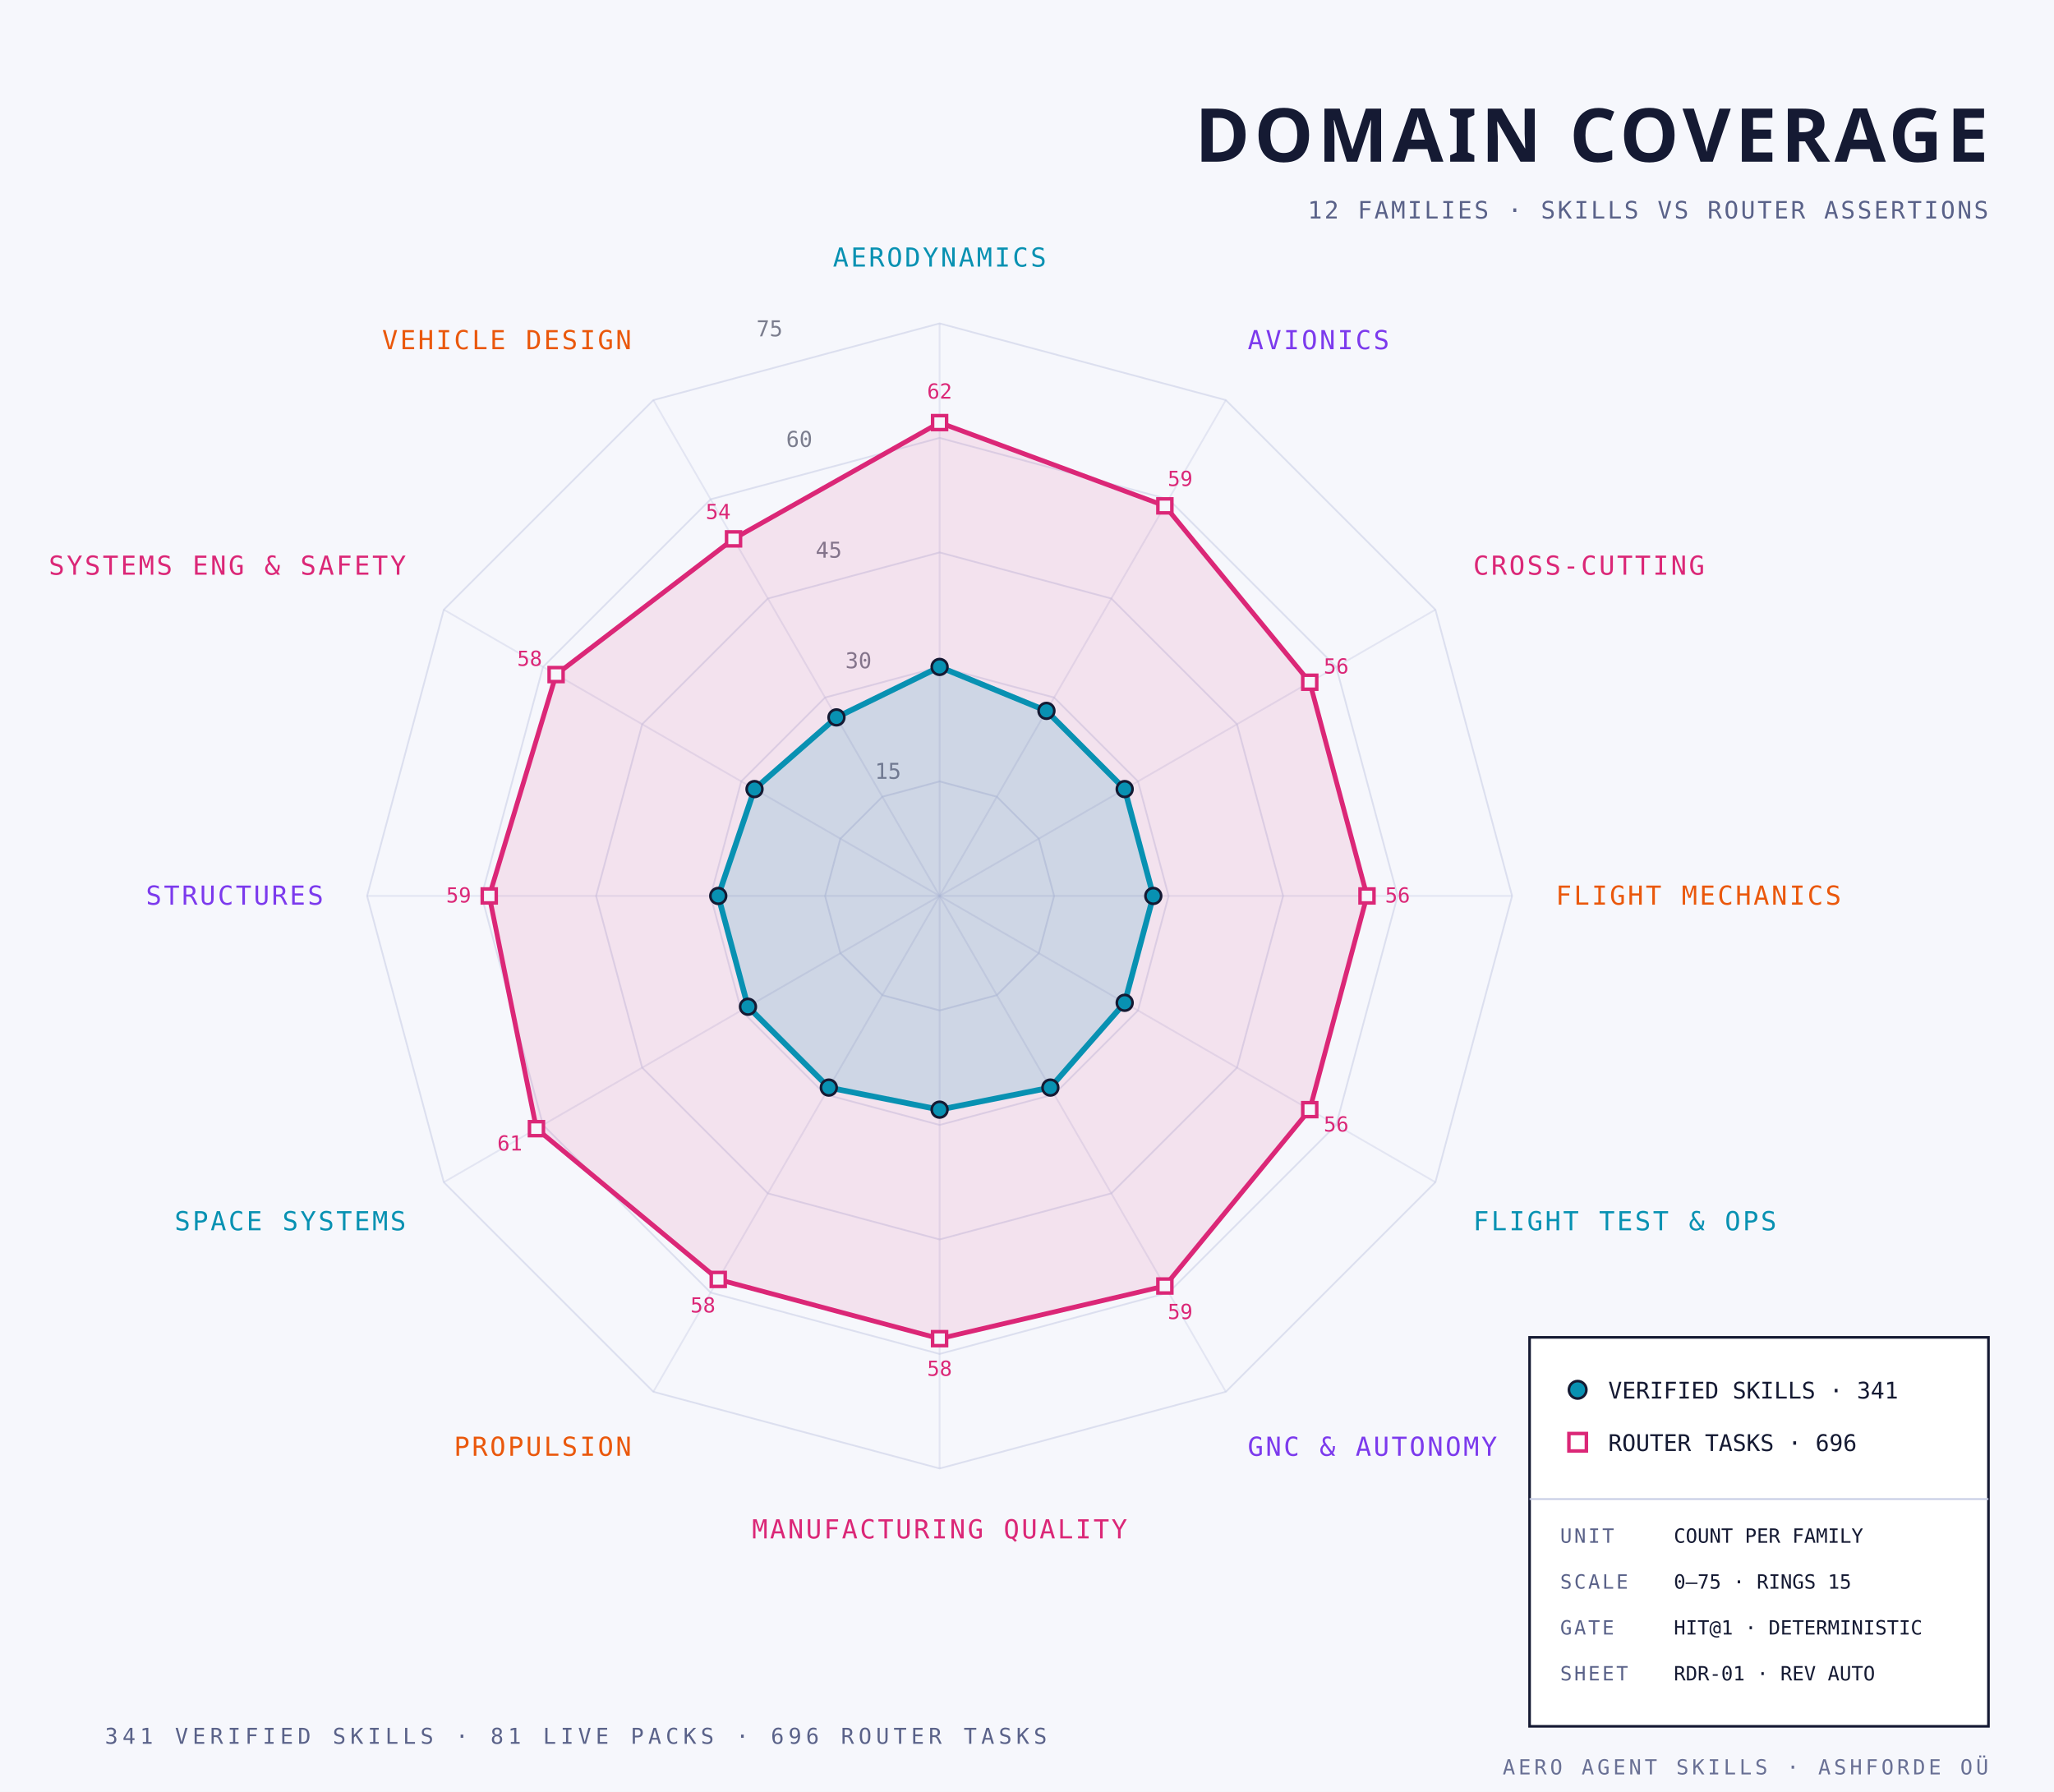
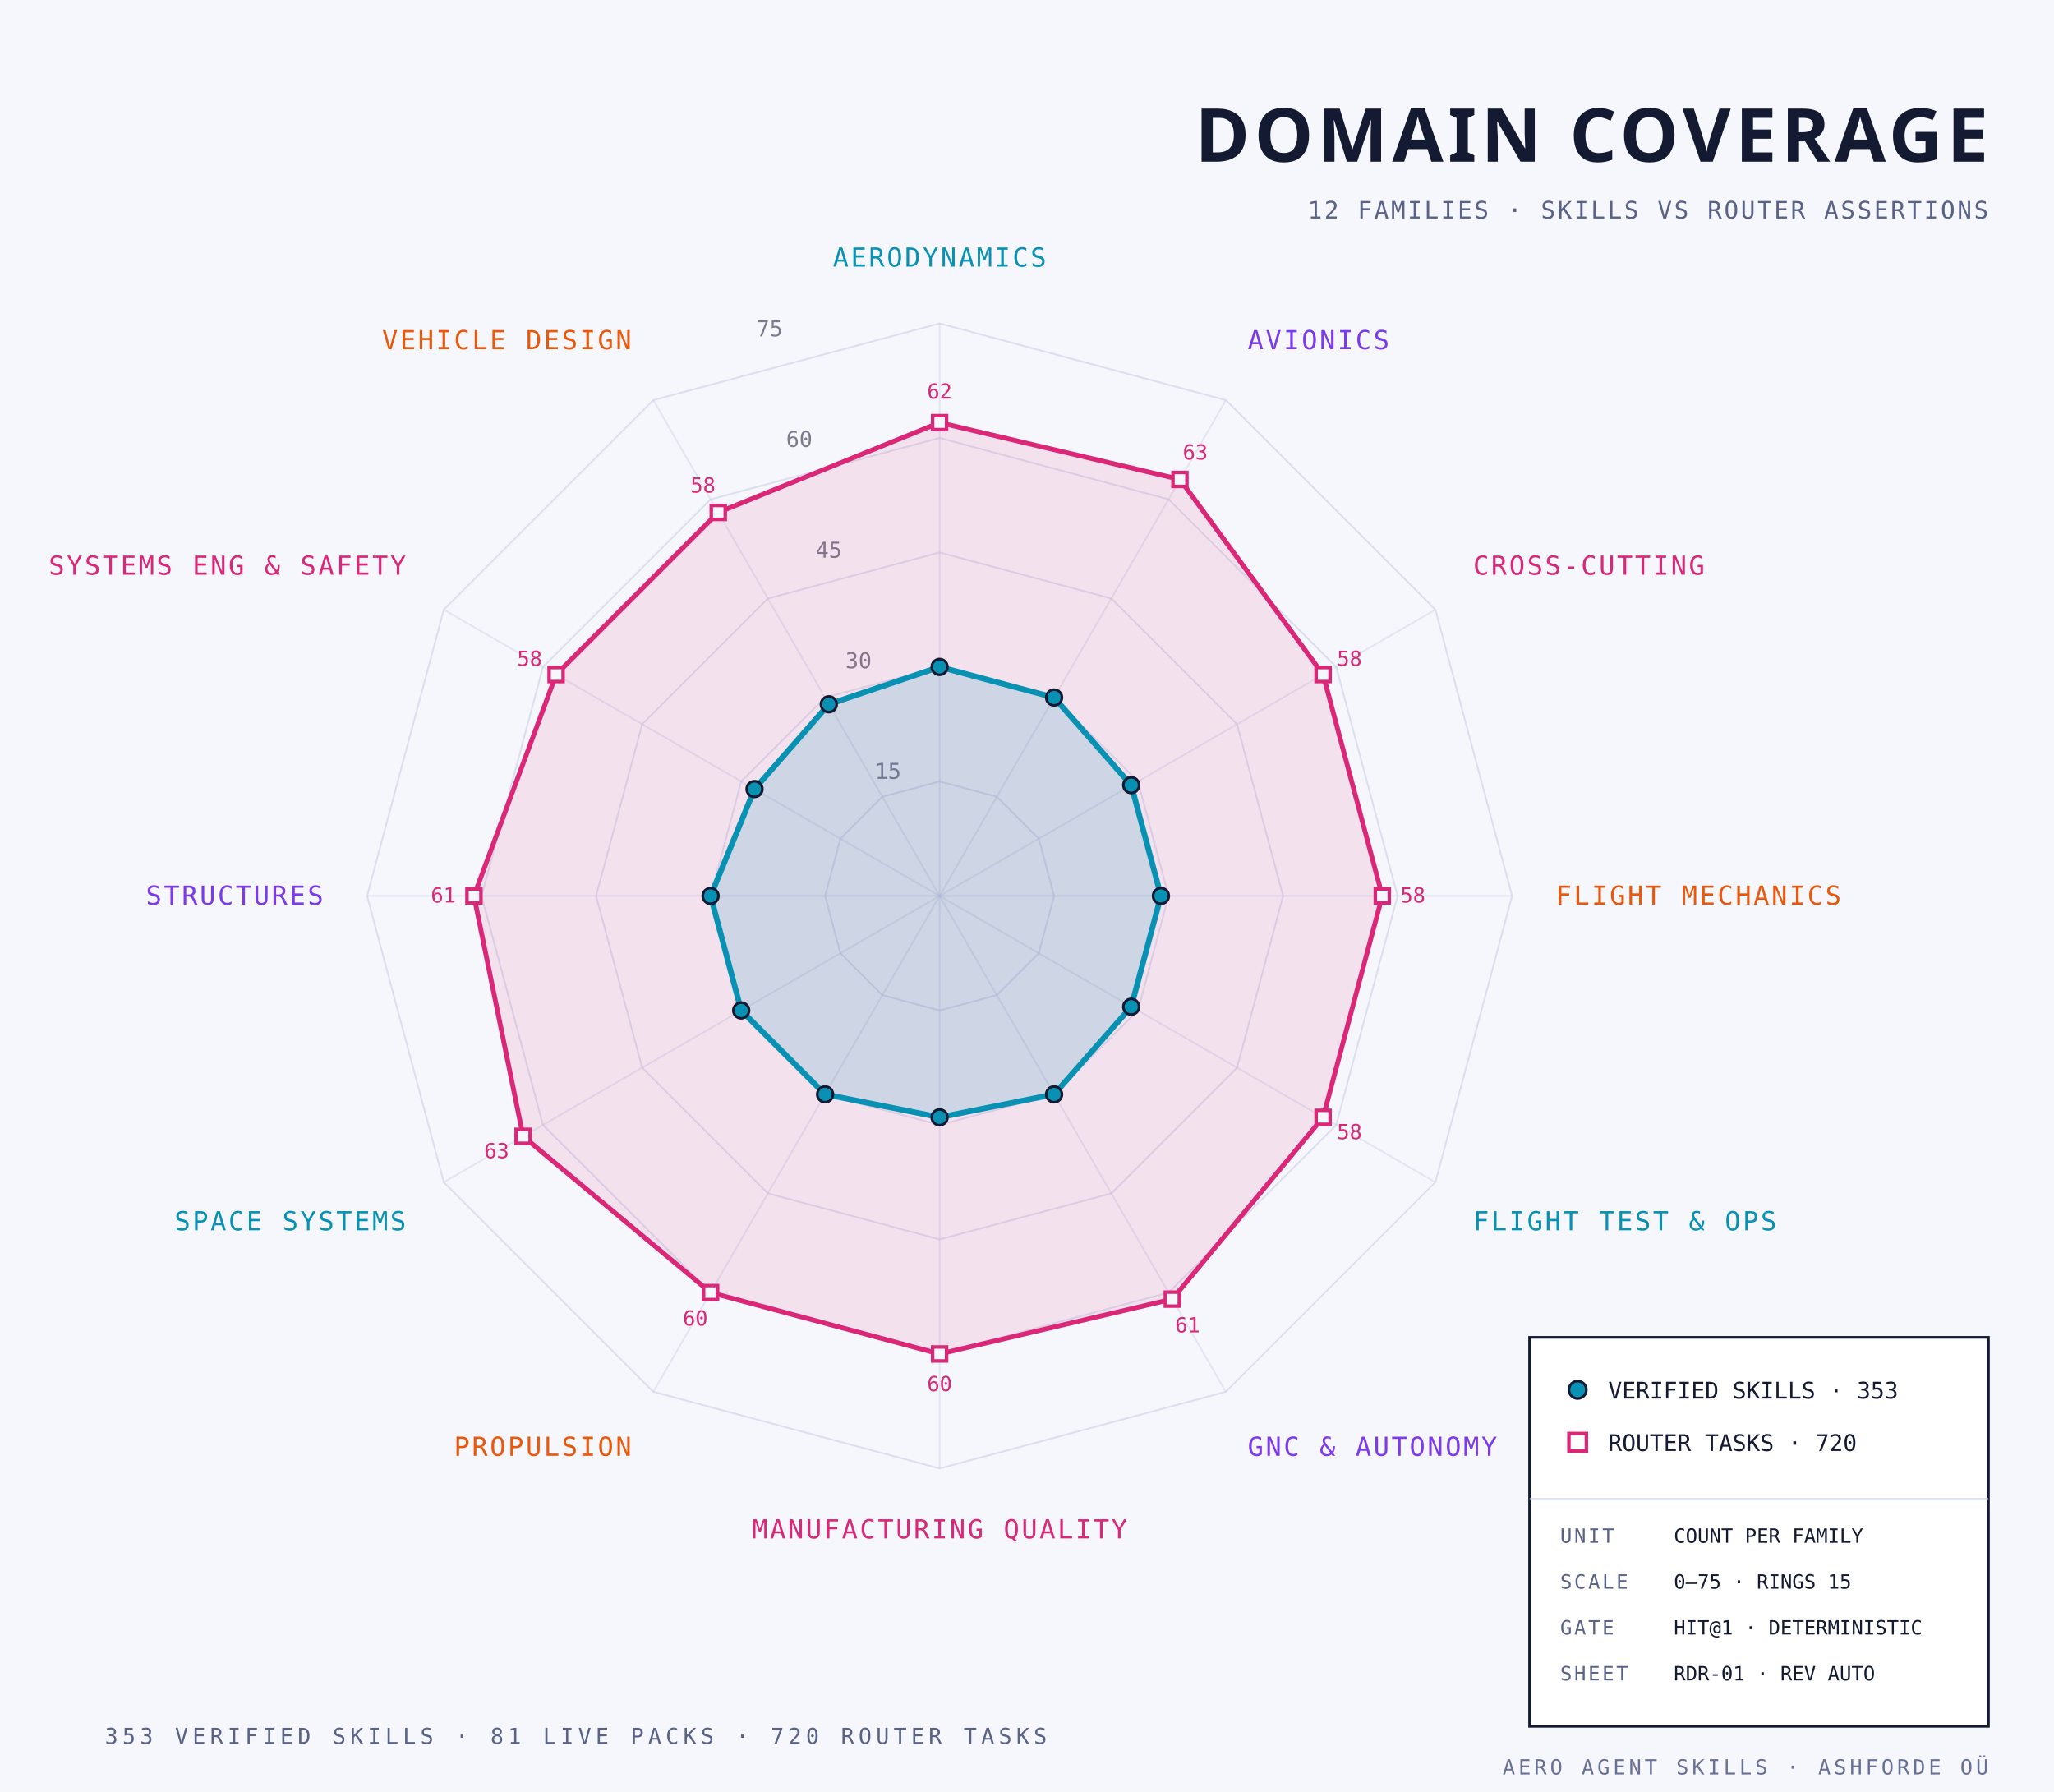
<svg xmlns="http://www.w3.org/2000/svg" width="940" height="820" viewBox="0 0 940 820">
  <style>
    .mono { font-family: "JetBrains Mono", "IBM Plex Mono", "Menlo", monospace; }
    .cond { font-family: "Barlow Condensed", "DIN Condensed", "Arial Narrow", sans-serif; font-weight: 700; text-transform: uppercase; }
    .serif { font-family: "Instrument Serif", Georgia, serif; font-style: italic; }
  </style>
  <rect width="940" height="820" fill="#f6f7fc" />
  <polygon points="430.0,357.6 456.2,364.6 475.4,383.8 482.4,410.0 475.4,436.2 456.2,455.4 430.0,462.4 403.8,455.4 384.6,436.2 377.6,410.0 384.6,383.8 403.8,364.6" fill="none" stroke="#c6cce4" stroke-width="0.8" stroke-opacity="0.55" />
  <polygon points="430.0,305.2 482.4,319.2 520.8,357.6 534.8,410.0 520.8,462.4 482.4,500.8 430.0,514.8 377.6,500.8 339.2,462.4 325.2,410.0 339.2,357.6 377.6,319.2" fill="none" stroke="#c6cce4" stroke-width="0.8" stroke-opacity="0.55" />
  <polygon points="430.0,252.8 508.6,273.9 566.1,331.4 587.2,410.0 566.1,488.6 508.6,546.1 430.0,567.2 351.4,546.1 293.9,488.6 272.8,410.0 293.9,331.4 351.4,273.9" fill="none" stroke="#c6cce4" stroke-width="0.8" stroke-opacity="0.55" />
  <polygon points="430.0,200.4 534.8,228.5 611.5,305.2 639.6,410.0 611.5,514.8 534.8,591.5 430.0,619.6 325.2,591.5 248.5,514.8 220.4,410.0 248.5,305.2 325.2,228.5" fill="none" stroke="#c6cce4" stroke-width="0.8" stroke-opacity="0.55" />
  <polygon points="430.0,148.0 561.0,183.1 656.9,279.0 692.0,410.0 656.9,541.0 561.0,636.9 430.0,672.0 299.0,636.9 203.1,541.0 168.0,410.0 203.1,279.0 299.0,183.1" fill="none" stroke="#c6cce4" stroke-width="0.8" stroke-opacity="0.55" />
  <line x1="430" y1="410" x2="430.0" y2="148.0" stroke="#c6cce4" stroke-width="0.8" stroke-opacity="0.4" />
  <line x1="430" y1="410" x2="561.0" y2="183.1" stroke="#c6cce4" stroke-width="0.8" stroke-opacity="0.4" />
  <line x1="430" y1="410" x2="656.9" y2="279.0" stroke="#c6cce4" stroke-width="0.8" stroke-opacity="0.4" />
  <line x1="430" y1="410" x2="692.0" y2="410.0" stroke="#c6cce4" stroke-width="0.8" stroke-opacity="0.4" />
  <line x1="430" y1="410" x2="656.9" y2="541.0" stroke="#c6cce4" stroke-width="0.8" stroke-opacity="0.4" />
  <line x1="430" y1="410" x2="561.0" y2="636.9" stroke="#c6cce4" stroke-width="0.8" stroke-opacity="0.4" />
  <line x1="430" y1="410" x2="430.0" y2="672.0" stroke="#c6cce4" stroke-width="0.8" stroke-opacity="0.4" />
  <line x1="430" y1="410" x2="299.0" y2="636.9" stroke="#c6cce4" stroke-width="0.8" stroke-opacity="0.4" />
  <line x1="430" y1="410" x2="203.1" y2="541.0" stroke="#c6cce4" stroke-width="0.8" stroke-opacity="0.4" />
  <line x1="430" y1="410" x2="168.0" y2="410.0" stroke="#c6cce4" stroke-width="0.8" stroke-opacity="0.4" />
  <line x1="430" y1="410" x2="203.1" y2="279.0" stroke="#c6cce4" stroke-width="0.8" stroke-opacity="0.4" />
  <line x1="430" y1="410" x2="299.0" y2="183.1" stroke="#c6cce4" stroke-width="0.8" stroke-opacity="0.4" />
  <text class="mono" x="412.4" y="356.4" text-anchor="end" font-size="10" fill="#151a33" opacity="0.55">15</text>
  <text class="mono" x="398.9" y="305.8" text-anchor="end" font-size="10" fill="#151a33" opacity="0.55">30</text>
  <text class="mono" x="385.3" y="255.2" text-anchor="end" font-size="10" fill="#151a33" opacity="0.55">45</text>
  <text class="mono" x="371.8" y="204.5" text-anchor="end" font-size="10" fill="#151a33" opacity="0.55">60</text>
  <text class="mono" x="358.2" y="153.9" text-anchor="end" font-size="10" fill="#151a33" opacity="0.55">75</text>
  <text class="mono" x="430.0" y="122.0" text-anchor="middle" font-size="12" fill="#0891b2" letter-spacing="1">AERODYNAMICS</text>
  <text class="mono" x="571.0" y="159.8" text-anchor="start" font-size="12" fill="#7c3aed" letter-spacing="1">AVIONICS</text>
  <text class="mono" x="674.2" y="263.0" text-anchor="start" font-size="12" fill="#db2777" letter-spacing="1">CROSS-CUTTING</text>
  <text class="mono" x="712.0" y="414.0" text-anchor="start" font-size="12" fill="#ea580c" letter-spacing="1">FLIGHT MECHANICS</text>
  <text class="mono" x="674.2" y="563.0" text-anchor="start" font-size="12" fill="#0891b2" letter-spacing="1">FLIGHT TEST &amp; OPS</text>
  <text class="mono" x="571.0" y="666.2" text-anchor="start" font-size="12" fill="#7c3aed" letter-spacing="1">GNC &amp; AUTONOMY</text>
  <text class="mono" x="430.0" y="704.0" text-anchor="middle" font-size="12" fill="#db2777" letter-spacing="1">MANUFACTURING QUALITY</text>
  <text class="mono" x="289.0" y="666.2" text-anchor="end" font-size="12" fill="#ea580c" letter-spacing="1">PROPULSION</text>
  <text class="mono" x="185.8" y="563.0" text-anchor="end" font-size="12" fill="#0891b2" letter-spacing="1">SPACE SYSTEMS</text>
  <text class="mono" x="148.0" y="414.0" text-anchor="end" font-size="12" fill="#7c3aed" letter-spacing="1">STRUCTURES</text>
  <text class="mono" x="185.8" y="263.0" text-anchor="end" font-size="12" fill="#db2777" letter-spacing="1">SYSTEMS ENG &amp; SAFETY</text>
  <text class="mono" x="289.0" y="159.8" text-anchor="end" font-size="12" fill="#ea580c" letter-spacing="1">VEHICLE DESIGN</text>
-   <polygon points="430.0,193.4 533.1,231.5 599.4,312.2 625.6,410.0 599.4,507.8 533.1,588.5 430.0,612.6 328.7,585.5 245.5,516.5 223.9,410.0 254.5,308.7 335.7,246.6" fill="#db2777" fill-opacity="0.10" stroke="#db2777" stroke-width="2.2" />
+   <polygon points="430.0,193.4 540.0,219.4 605.5,308.7 632.6,410.0 605.5,511.3 536.5,594.5 430.0,619.6 325.2,591.5 239.4,520.0 216.9,410.0 254.5,308.7 328.7,234.5" fill="#db2777" fill-opacity="0.10" stroke="#db2777" stroke-width="2.2" />
  <rect x="426.8" y="190.2" width="6.4" height="6.4" fill="#f6f7fc" stroke="#db2777" stroke-width="1.6" />
-   <rect x="529.9" y="228.3" width="6.4" height="6.4" fill="#f6f7fc" stroke="#db2777" stroke-width="1.6" />
-   <rect x="596.2" y="309.0" width="6.4" height="6.4" fill="#f6f7fc" stroke="#db2777" stroke-width="1.6" />
-   <rect x="622.4" y="406.8" width="6.4" height="6.4" fill="#f6f7fc" stroke="#db2777" stroke-width="1.6" />
-   <rect x="596.2" y="504.6" width="6.4" height="6.4" fill="#f6f7fc" stroke="#db2777" stroke-width="1.6" />
-   <rect x="529.9" y="585.3" width="6.4" height="6.4" fill="#f6f7fc" stroke="#db2777" stroke-width="1.6" />
-   <rect x="426.8" y="609.4" width="6.4" height="6.4" fill="#f6f7fc" stroke="#db2777" stroke-width="1.6" />
-   <rect x="325.5" y="582.3" width="6.4" height="6.4" fill="#f6f7fc" stroke="#db2777" stroke-width="1.6" />
-   <rect x="242.3" y="513.3" width="6.4" height="6.4" fill="#f6f7fc" stroke="#db2777" stroke-width="1.6" />
-   <rect x="220.7" y="406.8" width="6.4" height="6.4" fill="#f6f7fc" stroke="#db2777" stroke-width="1.6" />
+   <rect x="536.8" y="216.2" width="6.4" height="6.4" fill="#f6f7fc" stroke="#db2777" stroke-width="1.6" />
+   <rect x="602.3" y="305.5" width="6.4" height="6.4" fill="#f6f7fc" stroke="#db2777" stroke-width="1.6" />
+   <rect x="629.4" y="406.8" width="6.4" height="6.4" fill="#f6f7fc" stroke="#db2777" stroke-width="1.6" />
+   <rect x="602.3" y="508.1" width="6.4" height="6.4" fill="#f6f7fc" stroke="#db2777" stroke-width="1.6" />
+   <rect x="533.3" y="591.3" width="6.4" height="6.4" fill="#f6f7fc" stroke="#db2777" stroke-width="1.6" />
+   <rect x="426.8" y="616.4" width="6.4" height="6.4" fill="#f6f7fc" stroke="#db2777" stroke-width="1.6" />
+   <rect x="322.0" y="588.3" width="6.4" height="6.4" fill="#f6f7fc" stroke="#db2777" stroke-width="1.6" />
+   <rect x="236.2" y="516.8" width="6.4" height="6.4" fill="#f6f7fc" stroke="#db2777" stroke-width="1.6" />
+   <rect x="213.7" y="406.8" width="6.4" height="6.4" fill="#f6f7fc" stroke="#db2777" stroke-width="1.6" />
  <rect x="251.3" y="305.5" width="6.4" height="6.4" fill="#f6f7fc" stroke="#db2777" stroke-width="1.6" />
-   <rect x="332.5" y="243.4" width="6.4" height="6.4" fill="#f6f7fc" stroke="#db2777" stroke-width="1.6" />
-   <polygon points="430.0,305.2 478.9,325.3 514.7,361.1 527.8,410.0 514.7,458.9 480.7,497.7 430.0,507.8 379.3,497.7 342.3,460.7 328.7,410.0 345.3,361.1 382.8,328.3" fill="#0891b2" fill-opacity="0.16" stroke="#0891b2" stroke-width="2.6" />
+   <rect x="325.5" y="231.3" width="6.4" height="6.4" fill="#f6f7fc" stroke="#db2777" stroke-width="1.6" />
+   <polygon points="430.0,305.2 482.4,319.2 517.7,359.3 531.3,410.0 517.7,460.7 482.4,500.8 430.0,511.3 377.6,500.8 339.2,462.4 325.2,410.0 345.3,361.1 379.3,322.3" fill="#0891b2" fill-opacity="0.16" stroke="#0891b2" stroke-width="2.6" />
  <circle cx="430.0" cy="305.2" r="3.6" fill="#0891b2" stroke="#151a33" stroke-width="1.2" />
-   <circle cx="478.9" cy="325.3" r="3.6" fill="#0891b2" stroke="#151a33" stroke-width="1.2" />
-   <circle cx="514.7" cy="361.1" r="3.6" fill="#0891b2" stroke="#151a33" stroke-width="1.2" />
-   <circle cx="527.8" cy="410.0" r="3.6" fill="#0891b2" stroke="#151a33" stroke-width="1.2" />
-   <circle cx="514.7" cy="458.9" r="3.6" fill="#0891b2" stroke="#151a33" stroke-width="1.2" />
-   <circle cx="480.7" cy="497.7" r="3.6" fill="#0891b2" stroke="#151a33" stroke-width="1.2" />
-   <circle cx="430.0" cy="507.8" r="3.6" fill="#0891b2" stroke="#151a33" stroke-width="1.2" />
-   <circle cx="379.3" cy="497.7" r="3.6" fill="#0891b2" stroke="#151a33" stroke-width="1.2" />
-   <circle cx="342.3" cy="460.7" r="3.6" fill="#0891b2" stroke="#151a33" stroke-width="1.2" />
-   <circle cx="328.7" cy="410.0" r="3.6" fill="#0891b2" stroke="#151a33" stroke-width="1.2" />
+   <circle cx="482.4" cy="319.2" r="3.6" fill="#0891b2" stroke="#151a33" stroke-width="1.2" />
+   <circle cx="517.7" cy="359.3" r="3.6" fill="#0891b2" stroke="#151a33" stroke-width="1.2" />
+   <circle cx="531.3" cy="410.0" r="3.6" fill="#0891b2" stroke="#151a33" stroke-width="1.2" />
+   <circle cx="517.7" cy="460.7" r="3.6" fill="#0891b2" stroke="#151a33" stroke-width="1.2" />
+   <circle cx="482.4" cy="500.8" r="3.6" fill="#0891b2" stroke="#151a33" stroke-width="1.2" />
+   <circle cx="430.0" cy="511.3" r="3.6" fill="#0891b2" stroke="#151a33" stroke-width="1.2" />
+   <circle cx="377.6" cy="500.8" r="3.6" fill="#0891b2" stroke="#151a33" stroke-width="1.2" />
+   <circle cx="339.2" cy="462.4" r="3.6" fill="#0891b2" stroke="#151a33" stroke-width="1.2" />
+   <circle cx="325.2" cy="410.0" r="3.6" fill="#0891b2" stroke="#151a33" stroke-width="1.2" />
  <circle cx="345.3" cy="361.1" r="3.6" fill="#0891b2" stroke="#151a33" stroke-width="1.2" />
-   <circle cx="382.8" cy="328.3" r="3.6" fill="#0891b2" stroke="#151a33" stroke-width="1.2" />
+   <circle cx="379.3" cy="322.3" r="3.6" fill="#0891b2" stroke="#151a33" stroke-width="1.2" />
  <text class="mono" x="430.0" y="182.4" text-anchor="middle" font-size="9.5" fill="#db2777">62</text>
-   <text class="mono" x="540.1" y="222.4" text-anchor="middle" font-size="9.5" fill="#db2777">59</text>
-   <text class="mono" x="611.5" y="308.2" text-anchor="middle" font-size="9.5" fill="#db2777">56</text>
-   <text class="mono" x="639.6" y="413.0" text-anchor="middle" font-size="9.5" fill="#db2777">56</text>
-   <text class="mono" x="611.5" y="517.8" text-anchor="middle" font-size="9.5" fill="#db2777">56</text>
-   <text class="mono" x="540.1" y="603.6" text-anchor="middle" font-size="9.5" fill="#db2777">59</text>
-   <text class="mono" x="430.0" y="629.6" text-anchor="middle" font-size="9.5" fill="#db2777">58</text>
-   <text class="mono" x="321.7" y="600.6" text-anchor="middle" font-size="9.5" fill="#db2777">58</text>
-   <text class="mono" x="233.3" y="526.5" text-anchor="middle" font-size="9.5" fill="#db2777">61</text>
-   <text class="mono" x="209.9" y="413.0" text-anchor="middle" font-size="9.5" fill="#db2777">59</text>
+   <text class="mono" x="547.0" y="210.3" text-anchor="middle" font-size="9.5" fill="#db2777">63</text>
+   <text class="mono" x="617.6" y="304.7" text-anchor="middle" font-size="9.5" fill="#db2777">58</text>
+   <text class="mono" x="646.6" y="413.0" text-anchor="middle" font-size="9.5" fill="#db2777">58</text>
+   <text class="mono" x="617.6" y="521.3" text-anchor="middle" font-size="9.5" fill="#db2777">58</text>
+   <text class="mono" x="543.5" y="609.7" text-anchor="middle" font-size="9.5" fill="#db2777">61</text>
+   <text class="mono" x="430.0" y="636.6" text-anchor="middle" font-size="9.5" fill="#db2777">60</text>
+   <text class="mono" x="318.2" y="606.6" text-anchor="middle" font-size="9.5" fill="#db2777">60</text>
+   <text class="mono" x="227.3" y="530.0" text-anchor="middle" font-size="9.5" fill="#db2777">63</text>
+   <text class="mono" x="202.9" y="413.0" text-anchor="middle" font-size="9.5" fill="#db2777">61</text>
  <text class="mono" x="242.4" y="304.7" text-anchor="middle" font-size="9.5" fill="#db2777">58</text>
-   <text class="mono" x="328.7" y="237.5" text-anchor="middle" font-size="9.5" fill="#db2777">54</text>
+   <text class="mono" x="321.7" y="225.4" text-anchor="middle" font-size="9.5" fill="#db2777">58</text>
  <text class="cond" x="910.0" y="74.0" text-anchor="end" font-size="34" fill="#151a33" letter-spacing="2">DOMAIN COVERAGE</text>
  <text class="mono" x="910.0" y="100.0" text-anchor="end" font-size="11" fill="#5a6289" letter-spacing="1">12 FAMILIES · SKILLS VS ROUTER ASSERTIONS</text>
  <rect x="700" y="612" width="210" height="178" fill="#ffffff" stroke="#151a33" stroke-width="1.2" />
  <line x1="700" y1="686" x2="910" y2="686" stroke="#c6cce4" stroke-width="0.8" />
  <circle cx="722" cy="636" r="4" fill="#0891b2" stroke="#151a33" stroke-width="1.2" />
-   <text class="mono" x="736.0" y="640.0" text-anchor="start" font-size="10.5" fill="#151a33">VERIFIED SKILLS · 341</text>
+   <text class="mono" x="736.0" y="640.0" text-anchor="start" font-size="10.5" fill="#151a33">VERIFIED SKILLS · 353</text>
  <rect x="718" y="656" width="8" height="8" fill="none" stroke="#db2777" stroke-width="1.6" />
-   <text class="mono" x="736.0" y="664.0" text-anchor="start" font-size="10.5" fill="#151a33">ROUTER TASKS · 696</text>
+   <text class="mono" x="736.0" y="664.0" text-anchor="start" font-size="10.5" fill="#151a33">ROUTER TASKS · 720</text>
  <text class="mono" x="714.0" y="706.0" text-anchor="start" font-size="9" fill="#5a6289" letter-spacing="1">UNIT</text>
  <text class="mono" x="766.0" y="706.0" text-anchor="start" font-size="9" fill="#151a33">COUNT PER FAMILY</text>
  <text class="mono" x="714.0" y="727.0" text-anchor="start" font-size="9" fill="#5a6289" letter-spacing="1">SCALE</text>
  <text class="mono" x="766.0" y="727.0" text-anchor="start" font-size="9" fill="#151a33">0–75 · RINGS 15</text>
  <text class="mono" x="714.0" y="748.0" text-anchor="start" font-size="9" fill="#5a6289" letter-spacing="1">GATE</text>
  <text class="mono" x="766.0" y="748.0" text-anchor="start" font-size="9" fill="#151a33">HIT@1 · DETERMINISTIC</text>
  <text class="mono" x="714.0" y="769.0" text-anchor="start" font-size="9" fill="#5a6289" letter-spacing="1">SHEET</text>
  <text class="mono" x="766.0" y="769.0" text-anchor="start" font-size="9" fill="#151a33">RDR-01 · REV AUTO</text>
-   <text class="mono" x="48.0" y="798.0" text-anchor="start" font-size="10" fill="#5a6289" letter-spacing="2">341 VERIFIED SKILLS · 81 LIVE PACKS · 696 ROUTER TASKS</text>
+   <text class="mono" x="48.0" y="798.0" text-anchor="start" font-size="10" fill="#5a6289" letter-spacing="2">353 VERIFIED SKILLS · 81 LIVE PACKS · 720 ROUTER TASKS</text>
  <text class="mono" x="910.0" y="812.0" text-anchor="end" font-size="9.5" fill="#5a6289" letter-spacing="1.5" opacity="0.9">AERO AGENT SKILLS · ASHFORDE OÜ</text>
</svg>
